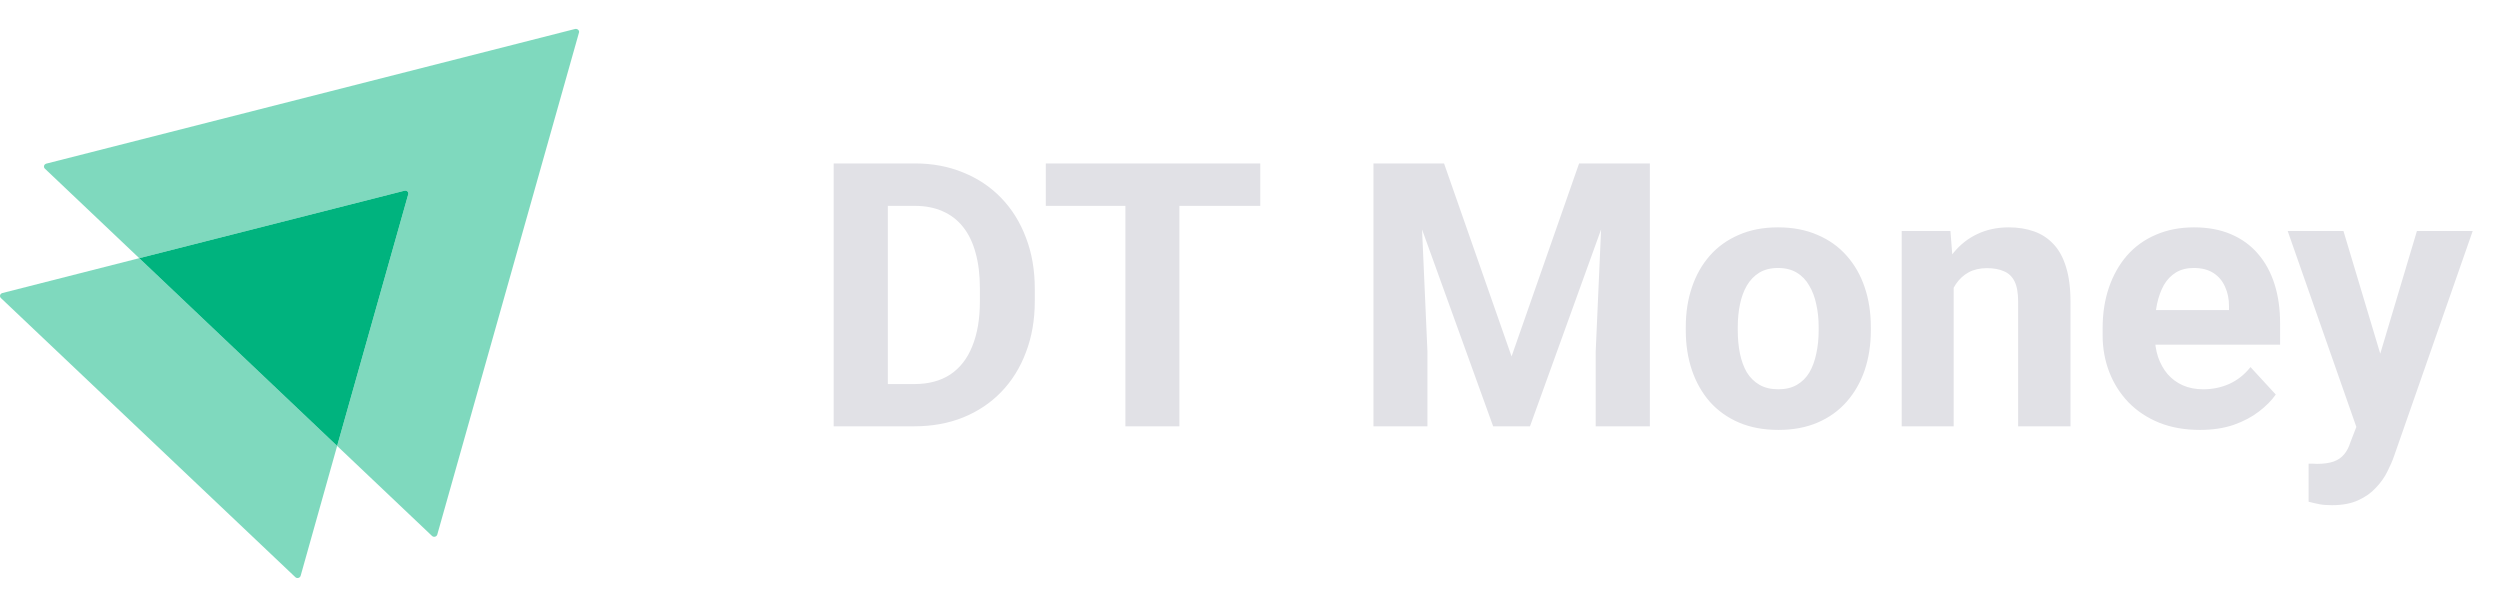
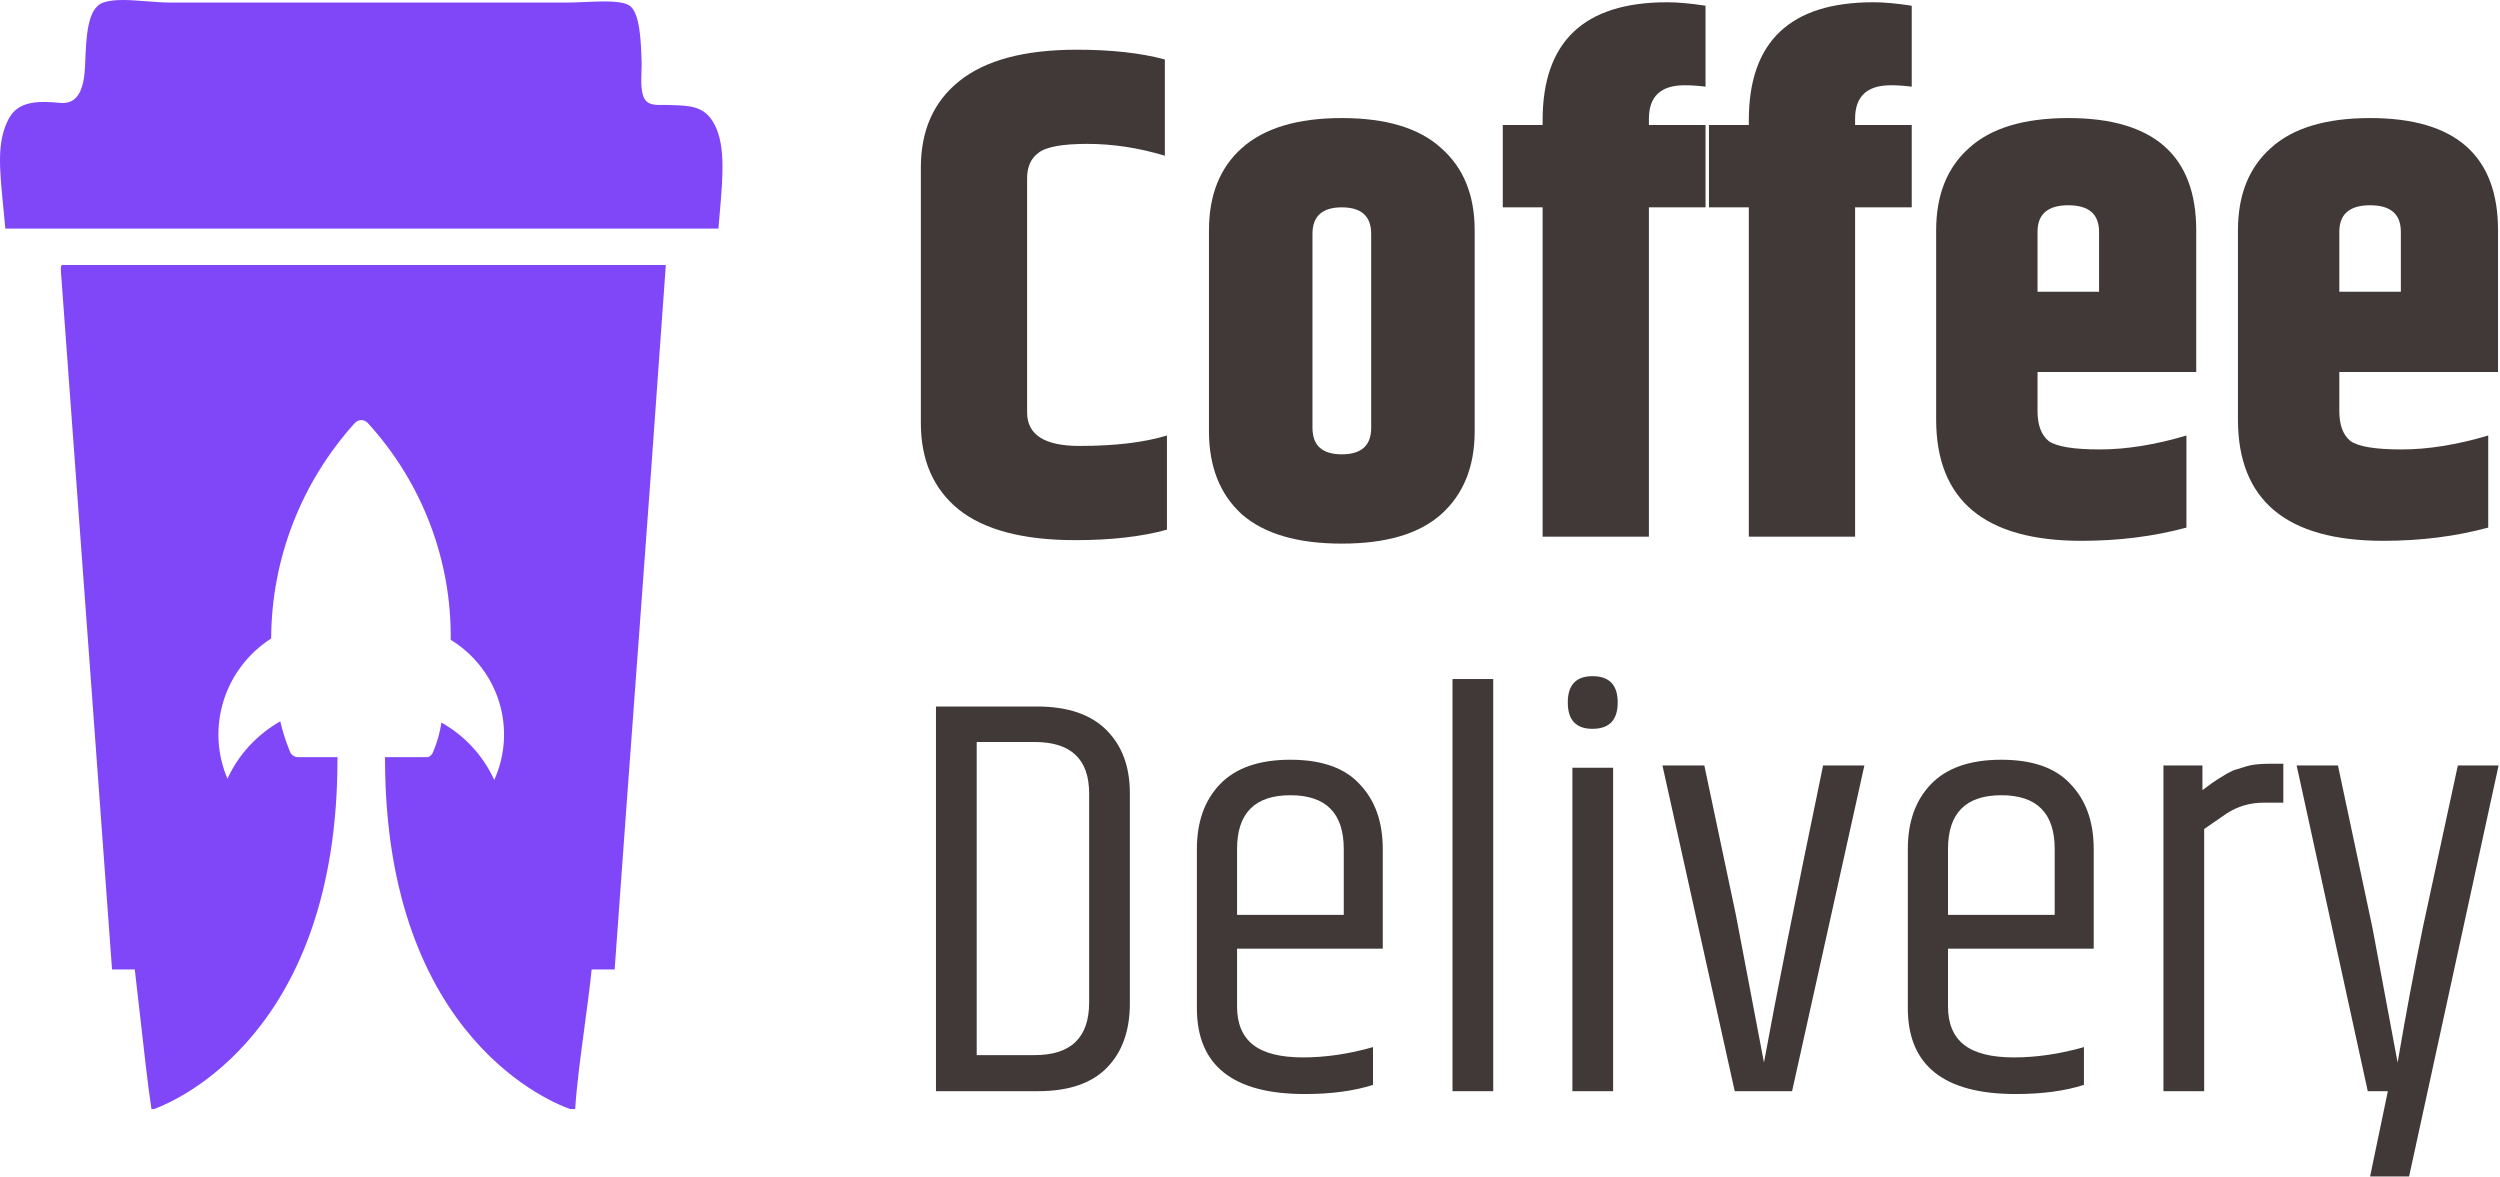
- <svg xmlns="http://www.w3.org/2000/svg" width="173" height="42" viewBox="0 0 173 42" fill="none">
-   <path opacity="0.5" d="M40.065 2.257L30.26 36.992C30.21 37.149 30.011 37.197 29.895 37.086L23.33 30.858L28.249 13.451C28.299 13.294 28.149 13.152 27.983 13.199L9.636 17.866L3.105 11.67C2.989 11.559 3.039 11.37 3.205 11.323L39.799 2.004C39.965 1.973 40.115 2.115 40.065 2.257Z" fill="#00B37E" />
-   <path opacity="0.5" d="M23.33 30.858L20.804 39.845C20.754 40.003 20.554 40.05 20.438 39.94L0.063 20.625C-0.053 20.515 -0.003 20.326 0.163 20.278L9.636 17.866L23.33 30.858Z" fill="#00B37E" />
-   <path d="M28.248 13.451L23.329 30.858L9.635 17.866L27.983 13.199C28.149 13.152 28.298 13.293 28.248 13.451Z" fill="#00B37E" />
-   <path d="M63.274 29.5H59.314L59.339 26.577H63.274C64.257 26.577 65.086 26.356 65.76 25.915C66.435 25.465 66.943 24.811 67.284 23.953C67.634 23.095 67.809 22.058 67.809 20.843V19.956C67.809 19.023 67.709 18.202 67.509 17.494C67.318 16.787 67.03 16.191 66.647 15.708C66.264 15.225 65.793 14.863 65.236 14.621C64.677 14.371 64.036 14.246 63.312 14.246H59.239V11.31H63.312C64.528 11.31 65.639 11.519 66.647 11.935C67.663 12.343 68.542 12.93 69.283 13.697C70.024 14.463 70.595 15.379 70.995 16.445C71.403 17.503 71.607 18.681 71.607 19.98V20.843C71.607 22.133 71.403 23.312 70.995 24.378C70.595 25.444 70.024 26.36 69.283 27.126C68.55 27.884 67.672 28.471 66.647 28.888C65.631 29.296 64.507 29.5 63.274 29.5ZM61.438 11.31V29.5H57.69V11.31H61.438ZM81.614 11.31V29.5H77.878V11.31H81.614ZM87.21 11.31V14.246H72.369V11.31H87.21ZM96.755 11.31H99.928L104.6 24.665L109.273 11.31H112.446L105.875 29.5H103.326L96.755 11.31ZM95.043 11.31H98.204L98.779 24.328V29.5H95.043V11.31ZM110.997 11.31H114.17V29.5H110.422V24.328L110.997 11.31ZM116.656 22.879V22.616C116.656 21.625 116.798 20.713 117.081 19.881C117.364 19.039 117.776 18.311 118.318 17.694C118.859 17.078 119.525 16.599 120.316 16.258C121.108 15.908 122.015 15.733 123.04 15.733C124.064 15.733 124.976 15.908 125.776 16.258C126.575 16.599 127.246 17.078 127.787 17.694C128.337 18.311 128.753 19.039 129.036 19.881C129.32 20.713 129.461 21.625 129.461 22.616V22.879C129.461 23.862 129.32 24.773 129.036 25.615C128.753 26.448 128.337 27.176 127.787 27.801C127.246 28.417 126.579 28.896 125.788 29.238C124.997 29.579 124.089 29.75 123.065 29.75C122.04 29.75 121.128 29.579 120.329 29.238C119.538 28.896 118.867 28.417 118.318 27.801C117.776 27.176 117.364 26.448 117.081 25.615C116.798 24.773 116.656 23.862 116.656 22.879ZM120.254 22.616V22.879C120.254 23.445 120.304 23.974 120.404 24.465C120.504 24.957 120.662 25.39 120.879 25.765C121.103 26.131 121.395 26.418 121.753 26.627C122.111 26.835 122.548 26.939 123.065 26.939C123.565 26.939 123.993 26.835 124.352 26.627C124.71 26.418 124.997 26.131 125.214 25.765C125.43 25.39 125.588 24.957 125.688 24.465C125.797 23.974 125.851 23.445 125.851 22.879V22.616C125.851 22.067 125.797 21.55 125.688 21.067C125.588 20.576 125.426 20.143 125.201 19.768C124.985 19.385 124.697 19.085 124.339 18.869C123.981 18.652 123.548 18.544 123.04 18.544C122.532 18.544 122.099 18.652 121.741 18.869C121.391 19.085 121.103 19.385 120.879 19.768C120.662 20.143 120.504 20.576 120.404 21.067C120.304 21.55 120.254 22.067 120.254 22.616ZM135.195 18.869V29.5H131.597V15.983H134.97L135.195 18.869ZM134.671 22.267H133.696C133.696 21.267 133.825 20.368 134.084 19.568C134.342 18.76 134.704 18.073 135.17 17.507C135.637 16.932 136.191 16.495 136.832 16.195C137.482 15.887 138.206 15.733 139.006 15.733C139.639 15.733 140.217 15.825 140.742 16.008C141.267 16.191 141.717 16.483 142.091 16.882C142.475 17.282 142.766 17.811 142.966 18.469C143.174 19.127 143.278 19.93 143.278 20.88V29.5H139.655V20.867C139.655 20.268 139.572 19.801 139.405 19.468C139.239 19.135 138.993 18.902 138.668 18.769C138.352 18.627 137.96 18.556 137.494 18.556C137.011 18.556 136.59 18.652 136.232 18.844C135.882 19.035 135.591 19.302 135.358 19.643C135.133 19.976 134.962 20.368 134.846 20.817C134.729 21.267 134.671 21.75 134.671 22.267ZM152.236 29.75C151.186 29.75 150.245 29.583 149.412 29.25C148.579 28.909 147.871 28.438 147.288 27.838C146.714 27.239 146.272 26.543 145.964 25.752C145.656 24.953 145.502 24.103 145.502 23.204V22.704C145.502 21.68 145.648 20.742 145.939 19.893C146.231 19.044 146.647 18.306 147.188 17.682C147.738 17.057 148.404 16.578 149.187 16.245C149.97 15.904 150.853 15.733 151.836 15.733C152.794 15.733 153.643 15.891 154.384 16.208C155.126 16.524 155.746 16.974 156.246 17.557C156.754 18.14 157.137 18.839 157.395 19.656C157.653 20.463 157.782 21.363 157.782 22.354V23.853H147.039V21.455H154.247V21.18C154.247 20.68 154.155 20.235 153.972 19.843C153.797 19.443 153.531 19.127 153.173 18.894C152.814 18.66 152.356 18.544 151.798 18.544C151.324 18.544 150.916 18.648 150.574 18.856C150.233 19.064 149.954 19.356 149.737 19.731C149.529 20.105 149.371 20.547 149.262 21.055C149.162 21.555 149.112 22.104 149.112 22.704V23.204C149.112 23.745 149.187 24.245 149.337 24.703C149.495 25.161 149.716 25.556 149.999 25.89C150.291 26.223 150.641 26.481 151.049 26.664C151.465 26.847 151.936 26.939 152.46 26.939C153.11 26.939 153.714 26.814 154.272 26.564C154.838 26.306 155.325 25.919 155.734 25.402L157.483 27.301C157.199 27.709 156.812 28.101 156.321 28.476C155.838 28.85 155.255 29.159 154.572 29.4C153.889 29.633 153.11 29.75 152.236 29.75ZM163.667 27.976L167.252 15.983H171.112L165.678 31.536C165.561 31.878 165.403 32.244 165.203 32.636C165.012 33.027 164.749 33.398 164.416 33.748C164.091 34.106 163.679 34.397 163.179 34.622C162.688 34.847 162.084 34.959 161.368 34.959C161.026 34.959 160.747 34.938 160.531 34.897C160.314 34.855 160.056 34.797 159.756 34.722V32.086C159.848 32.086 159.944 32.086 160.044 32.086C160.144 32.094 160.239 32.099 160.331 32.099C160.806 32.099 161.193 32.044 161.493 31.936C161.793 31.828 162.034 31.661 162.217 31.436C162.401 31.22 162.546 30.937 162.655 30.587L163.667 27.976ZM162.167 15.983L165.103 25.777L165.615 29.587L163.167 29.85L158.307 15.983H162.167Z" fill="#E1E1E6" />
+ <svg xmlns="http://www.w3.org/2000/svg" width="85" height="40" viewBox="0 0 85 40" fill="none">
+   <path d="M24.218 4.102C23.893 3.606 23.419 3.591 22.88 3.575C22.818 3.573 22.756 3.572 22.694 3.569C22.646 3.567 22.593 3.568 22.538 3.568C22.319 3.572 22.063 3.576 21.934 3.392C21.784 3.179 21.799 2.767 21.81 2.426C21.814 2.319 21.817 2.218 21.815 2.134C21.794 1.343 21.75 0.504 21.445 0.223C21.215 0.012 20.527 0.041 19.892 0.068C19.686 0.077 19.486 0.086 19.309 0.086H5.796C5.524 0.086 5.239 0.063 4.958 0.042C4.412 -0.001 3.885 -0.042 3.511 0.086C2.968 0.271 2.931 1.247 2.896 2.165L2.894 2.215C2.865 2.973 2.677 3.558 2.055 3.499C1.33 3.432 0.609 3.41 0.282 4.066C-0.105 4.842 -0.025 5.654 0.118 7.108C0.138 7.316 0.16 7.537 0.182 7.772H24.426C24.44 7.6 24.455 7.43 24.47 7.263C24.583 5.954 24.682 4.814 24.218 4.102Z" fill="#8047F8" />
+   <path fill-rule="evenodd" clip-rule="evenodd" d="M2.07 9.215C2.449 14.339 2.823 19.47 3.198 24.601L3.198 24.604C3.401 27.39 3.605 30.176 3.809 32.961H4.582C4.635 33.397 4.695 33.935 4.759 34.502C4.888 35.654 5.03 36.926 5.15 37.708H5.236C6.024 37.42 11.471 35.092 11.474 25.822C11.473 25.795 11.473 25.769 11.476 25.743H10.13C10.065 25.742 10.002 25.72 9.951 25.681C9.899 25.641 9.862 25.586 9.846 25.524C9.715 25.2 9.609 24.866 9.529 24.526C8.738 24.974 8.109 25.656 7.733 26.477C7.376 25.637 7.329 24.698 7.601 23.827C7.873 22.955 8.446 22.206 9.22 21.709C9.229 19.004 10.242 16.397 12.066 14.38L12.095 14.355C12.148 14.309 12.216 14.284 12.286 14.283C12.327 14.284 12.367 14.293 12.404 14.309C12.441 14.326 12.475 14.35 12.503 14.38C14.348 16.4 15.355 19.032 15.324 21.753C16.112 22.236 16.697 22.985 16.969 23.861C17.241 24.737 17.183 25.681 16.804 26.518C16.43 25.696 15.801 25.012 15.008 24.567C14.959 24.897 14.87 25.219 14.742 25.527C14.698 25.658 14.609 25.743 14.521 25.743H13.085C13.088 25.758 13.089 25.774 13.09 25.79L13.091 25.794V25.801C13.091 25.815 13.091 25.829 13.091 25.842C13.11 35.378 18.902 37.543 19.39 37.708H19.557C19.6 36.957 19.739 35.921 19.874 34.91C19.967 34.214 20.059 33.53 20.116 32.961H20.898C21.149 29.453 21.407 25.955 21.664 22.456L21.664 22.454L21.665 22.453C21.994 17.979 22.323 13.504 22.638 9.009H2.12C2.061 9.02 2.065 9.117 2.07 9.215ZM12.286 14.283L12.284 14.283H12.287L12.286 14.283Z" fill="#8047F8" />
+   <path d="M31.309 5.698C31.309 4.433 31.745 3.453 32.616 2.757C33.504 2.045 34.835 1.69 36.61 1.69C37.783 1.69 38.781 1.8 39.605 2.022V5.295C38.718 5.026 37.838 4.892 36.967 4.892C36.111 4.892 35.556 4.995 35.303 5.2C35.049 5.39 34.922 5.674 34.922 6.054V14.024C34.922 14.783 35.516 15.162 36.705 15.162C37.909 15.162 38.9 15.044 39.676 14.807V18.009C38.821 18.246 37.783 18.365 36.562 18.365C34.787 18.365 33.464 18.017 32.593 17.321C31.737 16.625 31.309 15.645 31.309 14.38V5.698Z" fill="#403937" />
+   <path d="M46.62 7.952C46.62 7.351 46.288 7.05 45.622 7.05C44.956 7.05 44.624 7.351 44.624 7.952V14.546C44.624 15.147 44.956 15.447 45.622 15.447C46.288 15.447 46.62 15.147 46.62 14.546V7.952ZM41.105 7.833C41.105 6.631 41.478 5.698 42.223 5.034C42.983 4.354 44.117 4.014 45.622 4.014C47.128 4.014 48.253 4.354 48.998 5.034C49.758 5.698 50.139 6.631 50.139 7.833V14.664C50.139 15.866 49.758 16.807 48.998 17.487C48.253 18.151 47.128 18.483 45.622 18.483C44.117 18.483 42.983 18.151 42.223 17.487C41.478 16.807 41.105 15.866 41.105 14.664V7.833Z" fill="#403937" />
+   <path d="M52.449 4.085C52.449 1.413 53.86 0.077 56.681 0.077C57.045 0.077 57.481 0.116 57.988 0.195V2.947C57.734 2.915 57.497 2.899 57.275 2.899C56.467 2.899 56.063 3.279 56.063 4.038V4.251H57.988V7.05H56.063V18.246H52.449V7.05H51.094V4.251H52.449V4.085Z" fill="#403937" />
+   <path d="M59.46 4.085C59.46 1.413 60.87 0.077 63.691 0.077C64.056 0.077 64.492 0.116 64.999 0.195V2.947C64.745 2.915 64.508 2.899 64.286 2.899C63.477 2.899 63.073 3.279 63.073 4.038V4.251H64.999V7.05H63.073V18.246H59.46V7.05H58.105V4.251H59.46V4.085Z" fill="#403937" />
+   <path d="M65.829 14.261V7.833C65.829 6.631 66.201 5.698 66.946 5.034C67.691 4.354 68.816 4.014 70.322 4.014C73.222 4.014 74.672 5.287 74.672 7.833V12.648H69.276V13.976C69.276 14.451 69.403 14.791 69.656 14.996C69.926 15.186 70.504 15.281 71.392 15.281C72.295 15.281 73.278 15.123 74.339 14.807V17.938C73.23 18.238 72.041 18.388 70.774 18.388C67.477 18.388 65.829 17.012 65.829 14.261ZM69.276 9.92H71.368V7.88C71.368 7.28 71.019 6.979 70.322 6.979C69.625 6.979 69.276 7.28 69.276 7.88V9.92Z" fill="#403937" />
+   <path d="M76.09 14.261V7.833C76.09 6.631 76.462 5.698 77.207 5.034C77.952 4.354 79.077 4.014 80.583 4.014C83.483 4.014 84.933 5.287 84.933 7.833V12.648H79.537V13.976C79.537 14.451 79.664 14.791 79.917 14.996C80.187 15.186 80.765 15.281 81.653 15.281C82.556 15.281 83.538 15.123 84.6 14.807V17.938C83.491 18.238 82.302 18.388 81.034 18.388C77.738 18.388 76.09 17.012 76.09 14.261ZM79.537 9.92H81.629V7.88C81.629 7.28 81.28 6.979 80.583 6.979C79.886 6.979 79.537 7.28 79.537 7.88V9.92Z" fill="#403937" />
+   <path d="M37.031 26.98C37.031 25.812 36.413 25.228 35.178 25.228H33.208V35.874H35.178C36.413 35.874 37.031 35.277 37.031 34.083V26.98ZM31.823 24.021H35.255C36.296 24.021 37.083 24.287 37.616 24.819C38.149 25.351 38.415 26.065 38.415 26.96V34.122C38.415 35.044 38.155 35.77 37.635 36.302C37.115 36.834 36.335 37.1 35.294 37.1H31.823V24.021Z" fill="#403937" />
+   <path d="M40.694 34.278V28.867C40.694 27.946 40.955 27.213 41.475 26.668C42.008 26.11 42.807 25.831 43.874 25.831C44.94 25.831 45.727 26.11 46.234 26.668C46.754 27.213 47.014 27.946 47.014 28.867V32.254H42.06V34.22C42.06 34.804 42.242 35.238 42.606 35.524C42.97 35.809 43.536 35.952 44.303 35.952C45.07 35.952 45.863 35.835 46.682 35.602V36.886C46.032 37.094 45.259 37.197 44.361 37.197C41.917 37.197 40.694 36.224 40.694 34.278ZM42.06 31.106H45.688V28.867C45.688 27.648 45.083 27.038 43.874 27.038C42.664 27.038 42.06 27.648 42.06 28.867V31.106Z" fill="#403937" />
+   <path d="M49.385 23.087H50.77V37.1H49.385V23.087Z" fill="#403937" />
+   <path d="M54.144 24.78C53.585 24.78 53.305 24.482 53.305 23.885C53.305 23.288 53.585 22.99 54.144 22.99C54.716 22.99 55.002 23.288 55.002 23.885C55.002 24.482 54.716 24.78 54.144 24.78ZM53.461 26.104H54.846V37.1H53.461V26.104Z" fill="#403937" />
+   <path d="M61.985 26.026H63.389L60.931 37.1H58.981L56.523 26.026H57.947L59.02 31.106L59.975 36.127C60.366 33.973 61.035 30.606 61.985 26.026Z" fill="#403937" />
+   <path d="M64.866 34.278V28.867C64.866 27.946 65.126 27.213 65.647 26.668C66.18 26.11 66.979 25.831 68.046 25.831C69.112 25.831 69.899 26.11 70.406 26.668C70.926 27.213 71.186 27.946 71.186 28.867V32.254H66.232V34.22C66.232 34.804 66.414 35.238 66.778 35.524C67.142 35.809 67.707 35.952 68.475 35.952C69.242 35.952 70.035 35.835 70.854 35.602V36.886C70.204 37.094 69.43 37.197 68.533 37.197C66.089 37.197 64.866 36.224 64.866 34.278ZM66.232 31.106H69.86V28.867C69.86 27.648 69.255 27.038 68.046 27.038C66.836 27.038 66.232 27.648 66.232 28.867V31.106Z" fill="#403937" />
+   <path d="M77.146 25.968H77.633V27.291H76.97C76.502 27.291 76.079 27.414 75.702 27.661C75.585 27.739 75.332 27.914 74.942 28.186V37.1H73.557V26.026H74.883V26.863C74.922 26.837 75.02 26.766 75.176 26.649C75.345 26.532 75.442 26.467 75.468 26.454C75.507 26.428 75.592 26.376 75.722 26.299C75.865 26.221 75.969 26.175 76.034 26.162C76.112 26.136 76.216 26.104 76.346 26.065C76.541 26 76.808 25.968 77.146 25.968Z" fill="#403937" />
+   <path d="M83.567 26.026H84.952L81.909 40H80.583L81.187 37.1H80.504L78.086 26.026H79.49L80.661 31.534L81.519 36.127C81.779 34.596 82.065 33.065 82.377 31.534L83.567 26.026Z" fill="#403937" />
</svg>
